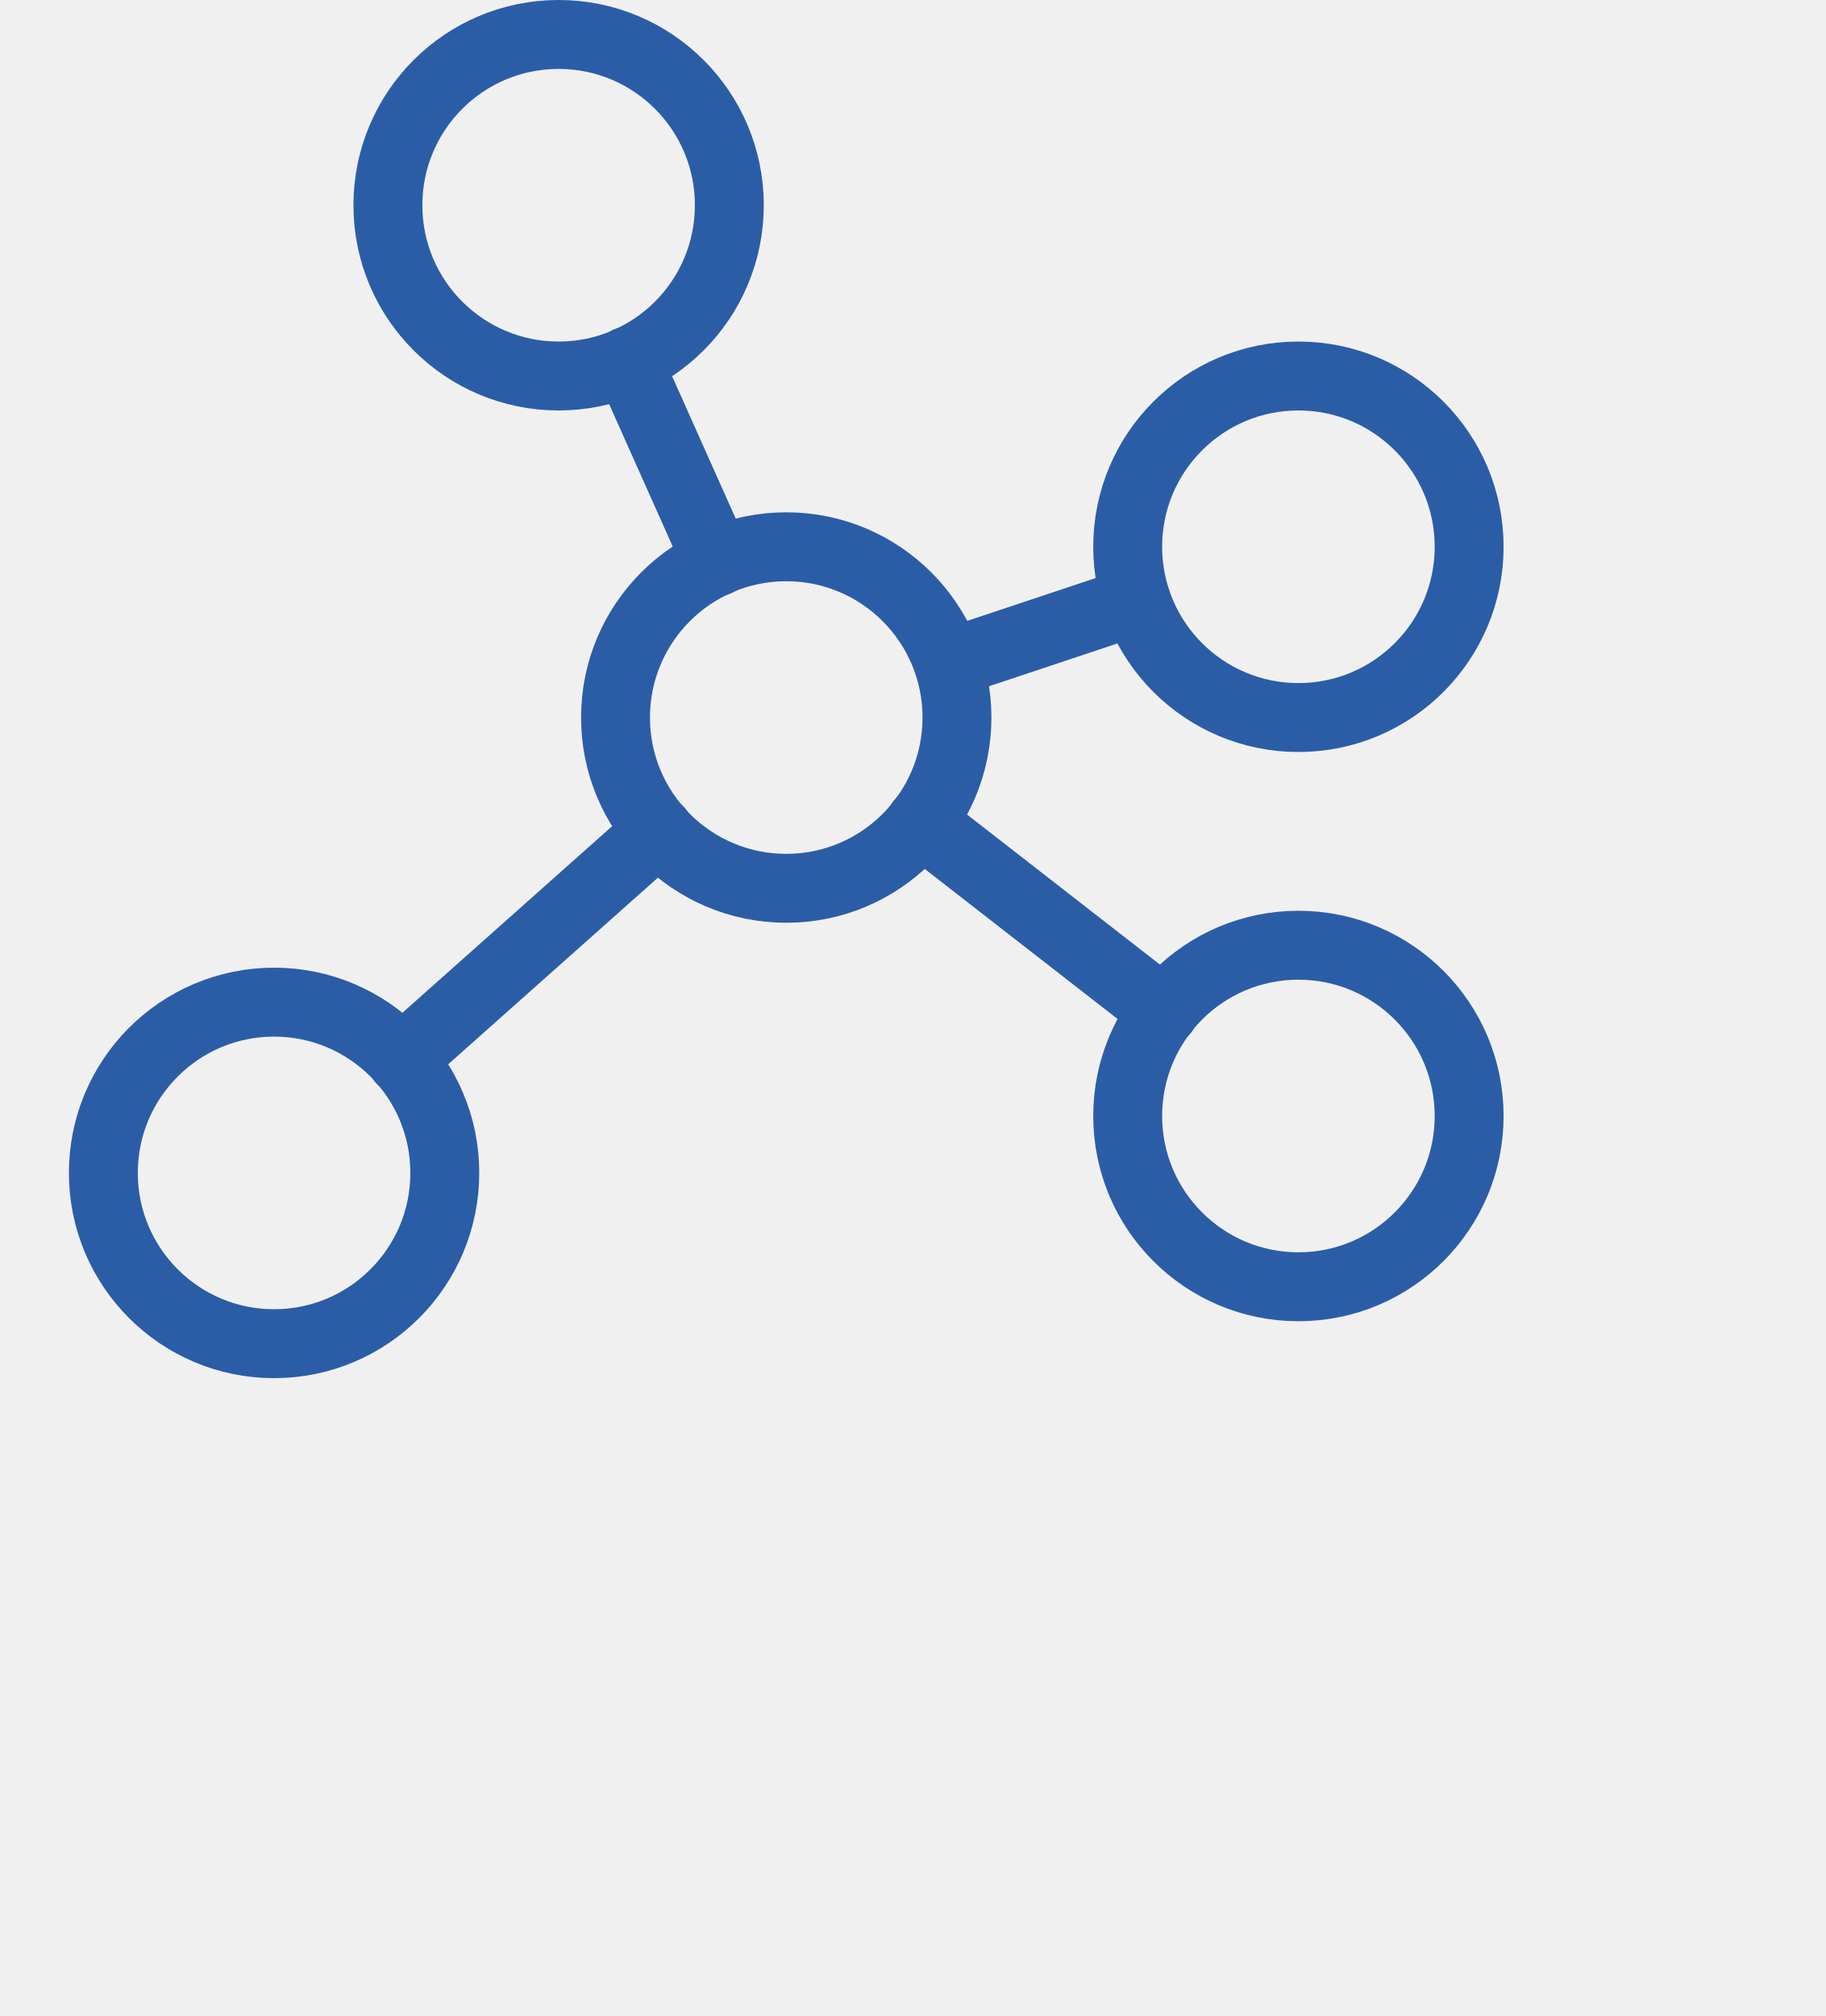
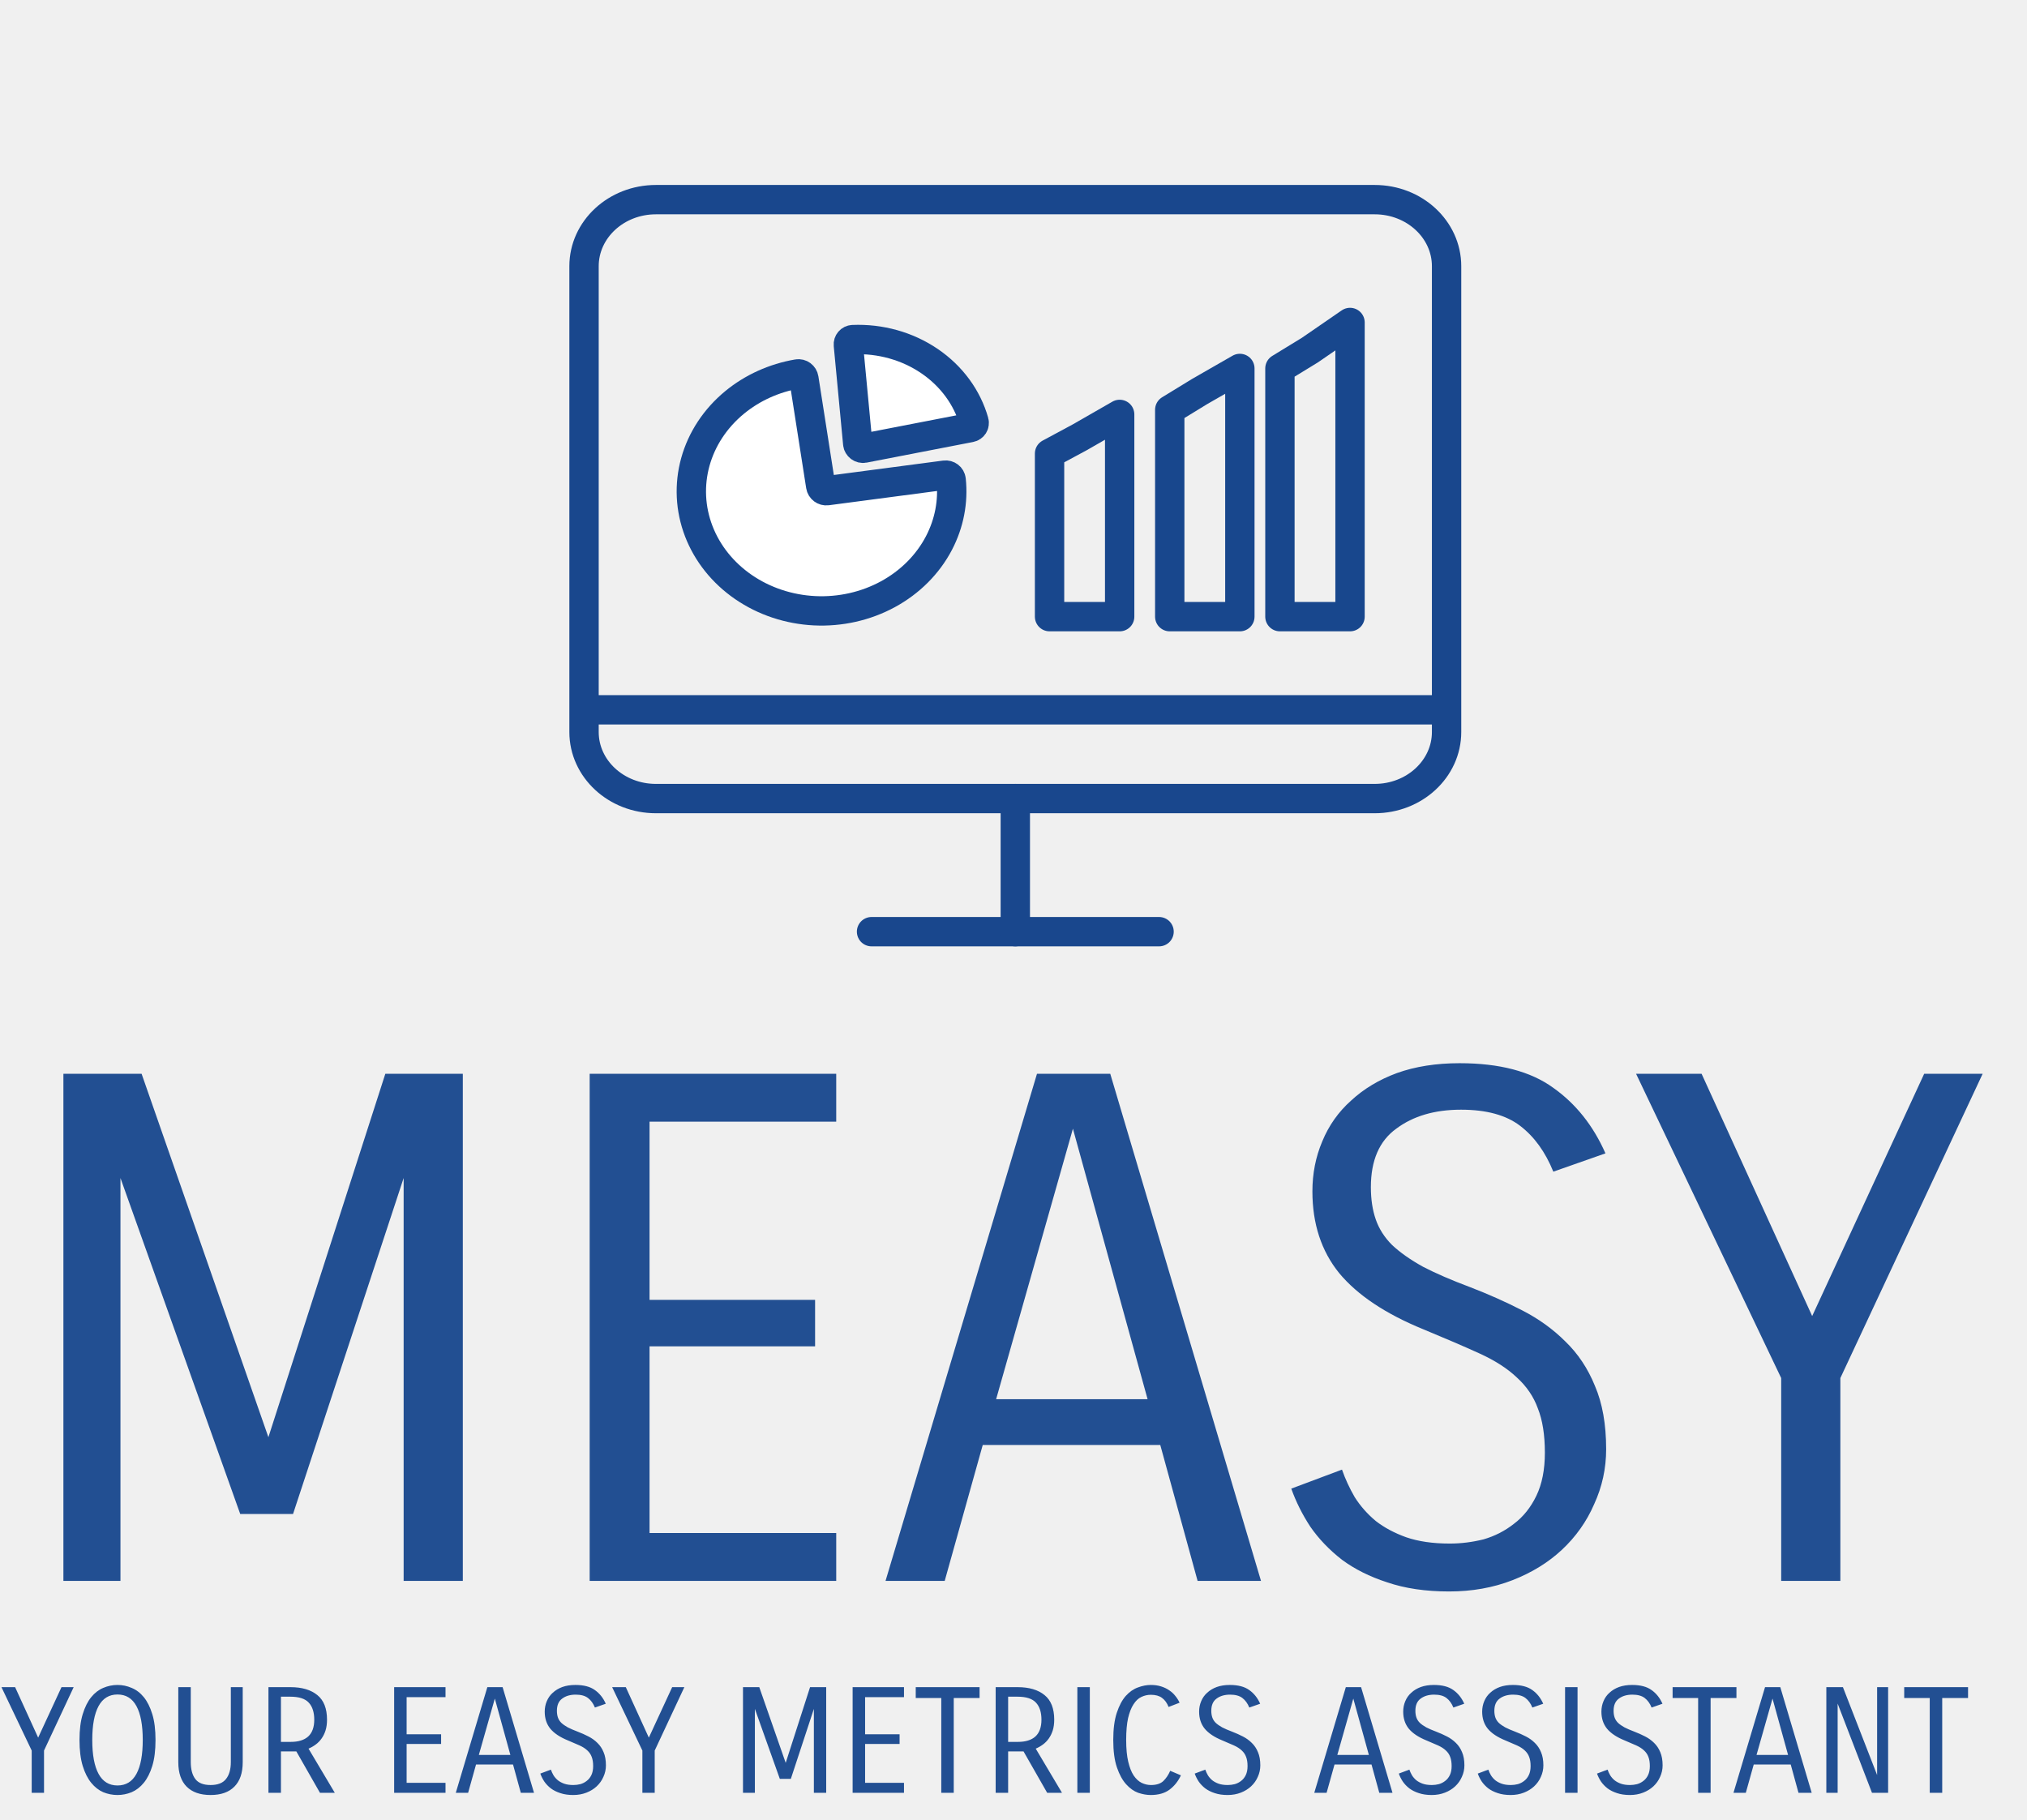
- <svg xmlns="http://www.w3.org/2000/svg" width="212" height="234" viewBox="0 0 212 234" fill="none">
-   <path d="M91.285 103.107C102.232 103.107 111.107 94.232 111.107 83.285C111.107 72.338 102.232 63.464 91.285 63.464C80.338 63.464 71.464 72.338 71.464 83.285C71.464 94.232 80.338 103.107 91.285 103.107Z" stroke="#2B5DA7" stroke-width="8" stroke-linecap="round" stroke-linejoin="round" />
-   <path d="M64.857 43.643C75.804 43.643 84.678 34.768 84.678 23.821C84.678 12.874 75.804 4 64.857 4C53.91 4 45.036 12.874 45.036 23.821C45.036 34.768 53.91 43.643 64.857 43.643Z" stroke="#2B5DA7" stroke-width="8" stroke-linecap="round" stroke-linejoin="round" />
-   <path d="M150.75 83.285C161.697 83.285 170.571 74.411 170.571 63.464C170.571 52.517 161.697 43.643 150.75 43.643C139.803 43.643 130.928 52.517 130.928 63.464C130.928 74.411 139.803 83.285 150.75 83.285Z" stroke="#2B5DA7" stroke-width="8" stroke-linecap="round" stroke-linejoin="round" />
-   <path d="M150.75 149.357C161.697 149.357 170.571 140.482 170.571 129.535C170.571 118.588 161.697 109.714 150.75 109.714C139.803 109.714 130.928 118.588 130.928 129.535C130.928 140.482 139.803 149.357 150.75 149.357Z" stroke="#2B5DA7" stroke-width="8" stroke-linecap="round" stroke-linejoin="round" />
-   <path d="M31.821 155.964C42.768 155.964 51.643 147.089 51.643 136.142C51.643 125.195 42.768 116.321 31.821 116.321C20.874 116.321 12 125.195 12 136.142C12 147.089 20.874 155.964 31.821 155.964Z" stroke="#2B5DA7" stroke-width="8" stroke-linecap="round" stroke-linejoin="round" />
-   <path d="M83.274 65.198L72.868 41.908" stroke="#2B5DA7" stroke-width="8" stroke-linecap="round" stroke-linejoin="round" />
-   <path d="M131.919 69.741L110.115 77.009" stroke="#2B5DA7" stroke-width="8" stroke-linecap="round" stroke-linejoin="round" />
-   <path d="M135.14 117.395L106.895 95.426" stroke="#2B5DA7" stroke-width="8" stroke-linecap="round" stroke-linejoin="round" />
-   <path d="M76.502 96.417L46.605 123.011" stroke="#2B5DA7" stroke-width="8" stroke-linecap="round" stroke-linejoin="round" />
+ <svg xmlns="http://www.w3.org/2000/svg" width="587" height="527" viewBox="0 0 587 527" fill="none">
+   <path d="M69.564 438.495L34.884 341.187V457.875H18.36V310.995H41.004L77.724 416.259L111.588 310.995H134.028V457.875H116.892V341.187L84.864 438.495H69.564ZM236.042 389.943H188.102V444.003H242.162V457.875H170.762V310.995H242.162V324.867H188.102V376.479H236.042V389.943ZM346.814 457.875L336.002 418.503H284.594L273.578 457.875H256.442L300.302 310.995H321.518L365.174 457.875H346.814ZM288.47 405.243H332.33L310.706 326.907L288.47 405.243ZM423.104 321.399C415.488 321.399 409.232 323.235 404.336 326.907C399.44 330.443 396.992 336.087 396.992 343.839C396.992 347.375 397.468 350.503 398.42 353.223C399.372 355.943 400.936 358.391 403.112 360.567C405.424 362.743 408.416 364.851 412.088 366.891C415.76 368.795 420.316 370.767 425.756 372.807C431.06 374.847 436.092 377.091 440.852 379.539C445.612 381.987 449.76 384.979 453.296 388.515C456.968 392.051 459.824 396.335 461.864 401.367C464.04 406.399 465.128 412.519 465.128 419.727C465.128 425.303 463.972 430.607 461.66 435.639C459.484 440.671 456.356 445.091 452.276 448.899C448.332 452.571 443.572 455.495 437.996 457.671C432.42 459.847 426.3 460.935 419.636 460.935C412.836 460.935 406.852 460.051 401.684 458.283C396.652 456.651 392.3 454.475 388.628 451.755C384.956 448.899 381.896 445.703 379.448 442.167C377.136 438.631 375.3 434.959 373.94 431.151L388.628 425.643C389.58 428.363 390.804 431.015 392.3 433.599C393.932 436.183 395.972 438.495 398.42 440.535C400.868 442.439 403.792 444.003 407.192 445.227C410.728 446.451 414.944 447.063 419.84 447.063C423.104 447.063 426.368 446.655 429.632 445.839C432.896 444.887 435.82 443.391 438.404 441.351C441.124 439.311 443.3 436.591 444.932 433.191C446.564 429.791 447.38 425.643 447.38 420.747C447.38 415.579 446.7 411.295 445.34 407.895C444.116 404.495 442.076 401.503 439.22 398.919C436.5 396.335 432.896 394.023 428.408 391.983C423.92 389.943 418.548 387.631 412.292 385.047C401.276 380.559 393.116 375.119 387.812 368.727C382.644 362.335 380.06 354.447 380.06 345.063C380.06 339.895 381.012 335.067 382.916 330.579C384.82 325.955 387.608 322.011 391.28 318.747C394.952 315.347 399.372 312.695 404.54 310.791C409.844 308.887 415.896 307.935 422.696 307.935C434.256 307.935 443.3 310.315 449.828 315.075C456.356 319.699 461.388 326.023 464.924 334.047L449.828 339.351C447.516 333.639 444.32 329.219 440.24 326.091C436.16 322.963 430.448 321.399 423.104 321.399ZM574.158 310.995L532.95 399.123V457.875H515.814V399.123L473.79 310.995H492.762L524.79 381.171L557.226 310.995H574.158Z" fill="#224F92" />
+   <path d="M21.335 488.65L12.75 507.01V519.25H9.18V507.01L0.425 488.65H4.378L11.05 503.27L17.808 488.65H21.335ZM23.021 503.95C23.021 500.975 23.333 498.482 23.956 496.47C24.58 494.43 25.401 492.787 26.421 491.54C27.441 490.293 28.603 489.401 29.906 488.862C31.238 488.296 32.612 488.012 34.029 488.012C35.446 488.012 36.806 488.296 38.109 488.862C39.441 489.401 40.616 490.293 41.636 491.54C42.656 492.787 43.478 494.43 44.101 496.47C44.725 498.482 45.036 500.975 45.036 503.95C45.036 506.925 44.725 509.432 44.101 511.472C43.478 513.484 42.656 515.113 41.636 516.36C40.616 517.607 39.441 518.513 38.109 519.08C36.777 519.618 35.417 519.888 34.029 519.888C32.612 519.888 31.238 519.618 29.906 519.08C28.603 518.513 27.441 517.607 26.421 516.36C25.401 515.113 24.58 513.484 23.956 511.472C23.333 509.432 23.021 506.925 23.021 503.95ZM26.719 503.95C26.719 508.257 27.328 511.529 28.546 513.767C29.765 516.006 31.592 517.125 34.029 517.125C36.466 517.125 38.293 516.006 39.511 513.767C40.73 511.529 41.339 508.257 41.339 503.95C41.339 499.643 40.73 496.371 39.511 494.132C38.293 491.894 36.466 490.775 34.029 490.775C31.592 490.775 29.765 491.894 28.546 494.132C27.328 496.371 26.719 499.643 26.719 503.95ZM55.245 488.65V510.325C55.245 512.45 55.684 514.093 56.562 515.255C57.441 516.417 58.914 516.997 60.983 516.997C63.051 516.997 64.538 516.417 65.445 515.255C66.38 514.093 66.847 512.45 66.847 510.325V488.65H70.29V510.367C70.29 513.484 69.483 515.85 67.868 517.465C66.281 519.08 63.986 519.888 60.983 519.888C57.979 519.888 55.67 519.08 54.055 517.465C52.44 515.85 51.633 513.484 51.633 510.367V488.65H55.245ZM92.661 519.25L85.819 507.265H81.356V519.25H77.743V488.65H84.118C87.433 488.65 90.026 489.415 91.896 490.945C93.766 492.447 94.701 494.827 94.701 498.085C94.701 499.247 94.559 500.281 94.276 501.187C93.993 502.066 93.61 502.845 93.129 503.525C92.647 504.205 92.08 504.786 91.428 505.267C90.777 505.749 90.083 506.146 89.346 506.457L96.954 519.25H92.661ZM81.356 491.412V504.502H84.204C86.413 504.502 88.099 503.978 89.261 502.93C90.423 501.853 91.004 500.238 91.004 498.085C91.004 495.932 90.479 494.288 89.431 493.155C88.383 491.993 86.598 491.412 84.076 491.412H81.356ZM127.742 505.097H117.755V516.36H129.017V519.25H114.142V488.65H129.017V491.54H117.755V502.292H127.742V505.097ZM150.82 519.25L148.567 511.047H137.857L135.562 519.25H131.992L141.13 488.65H145.55L154.645 519.25H150.82ZM138.665 508.285H147.802L143.297 491.965L138.665 508.285ZM166.714 490.817C165.127 490.817 163.824 491.2 162.804 491.965C161.784 492.702 161.274 493.877 161.274 495.492C161.274 496.229 161.373 496.881 161.571 497.447C161.769 498.014 162.095 498.524 162.549 498.977C163.03 499.431 163.654 499.87 164.419 500.295C165.184 500.692 166.133 501.102 167.266 501.527C168.371 501.952 169.419 502.42 170.411 502.93C171.403 503.44 172.267 504.063 173.004 504.8C173.769 505.537 174.364 506.429 174.789 507.477C175.242 508.526 175.469 509.801 175.469 511.302C175.469 512.464 175.228 513.569 174.746 514.617C174.293 515.666 173.641 516.587 172.791 517.38C171.969 518.145 170.978 518.754 169.816 519.207C168.654 519.661 167.379 519.888 165.991 519.888C164.574 519.888 163.328 519.703 162.251 519.335C161.203 518.995 160.296 518.542 159.531 517.975C158.766 517.38 158.129 516.714 157.619 515.977C157.137 515.241 156.754 514.476 156.471 513.682L159.531 512.535C159.729 513.102 159.984 513.654 160.296 514.192C160.636 514.731 161.061 515.212 161.571 515.637C162.081 516.034 162.69 516.36 163.399 516.615C164.135 516.87 165.014 516.997 166.034 516.997C166.714 516.997 167.394 516.912 168.074 516.742C168.754 516.544 169.363 516.232 169.901 515.807C170.468 515.382 170.921 514.816 171.261 514.107C171.601 513.399 171.771 512.535 171.771 511.515C171.771 510.438 171.629 509.546 171.346 508.837C171.091 508.129 170.666 507.506 170.071 506.967C169.504 506.429 168.754 505.947 167.819 505.522C166.884 505.097 165.764 504.616 164.461 504.077C162.166 503.142 160.466 502.009 159.361 500.677C158.284 499.346 157.746 497.702 157.746 495.747C157.746 494.671 157.944 493.665 158.341 492.73C158.738 491.767 159.319 490.945 160.084 490.265C160.849 489.557 161.769 489.004 162.846 488.607C163.951 488.211 165.212 488.012 166.629 488.012C169.037 488.012 170.921 488.508 172.281 489.5C173.641 490.463 174.689 491.781 175.426 493.452L172.281 494.557C171.799 493.367 171.134 492.447 170.284 491.795C169.434 491.143 168.244 490.817 166.714 490.817ZM198.183 488.65L189.598 507.01V519.25H186.028V507.01L177.273 488.65H181.226L187.898 503.27L194.656 488.65H198.183ZM225.83 515.212L218.605 494.94V519.25H215.163V488.65H219.88L227.53 510.58L234.585 488.65H239.26V519.25H235.69V494.94L229.018 515.212H225.83ZM260.513 505.097H250.526V516.36H261.788V519.25H246.913V488.65H261.788V491.54H250.526V502.292H260.513V505.097ZM283.676 491.795H276.196V519.25H272.583V491.795H265.188V488.65H283.676V491.795ZM303.252 519.25L296.409 507.265H291.947V519.25H288.334V488.65H294.709C298.024 488.65 300.617 489.415 302.487 490.945C304.357 492.447 305.292 494.827 305.292 498.085C305.292 499.247 305.15 500.281 304.867 501.187C304.583 502.066 304.201 502.845 303.719 503.525C303.238 504.205 302.671 504.786 302.019 505.267C301.368 505.749 300.673 506.146 299.937 506.457L307.544 519.25H303.252ZM291.947 491.412V504.502H294.794C297.004 504.502 298.69 503.978 299.852 502.93C301.013 501.853 301.594 500.238 301.594 498.085C301.594 495.932 301.07 494.288 300.022 493.155C298.973 491.993 297.188 491.412 294.667 491.412H291.947ZM315.604 488.65V519.25H311.992V488.65H315.604ZM341.982 514.192C341.188 515.892 340.097 517.267 338.709 518.315C337.321 519.363 335.493 519.888 333.227 519.888C332.093 519.888 330.889 519.675 329.614 519.25C328.367 518.797 327.206 517.975 326.129 516.785C325.052 515.595 324.16 513.966 323.452 511.897C322.743 509.829 322.389 507.18 322.389 503.95C322.389 500.777 322.729 498.156 323.409 496.087C324.089 494.019 324.953 492.39 326.002 491.2C327.078 490.01 328.254 489.188 329.529 488.735C330.804 488.253 332.051 488.012 333.269 488.012C334.374 488.012 335.366 488.154 336.244 488.437C337.151 488.721 337.944 489.103 338.624 489.585C339.304 490.038 339.885 490.577 340.367 491.2C340.877 491.823 341.287 492.475 341.599 493.155L338.412 494.387C337.958 493.226 337.321 492.347 336.499 491.752C335.706 491.157 334.629 490.86 333.269 490.86C332.306 490.86 331.385 491.072 330.507 491.497C329.657 491.894 328.906 492.602 328.254 493.622C327.602 494.614 327.078 495.946 326.682 497.617C326.313 499.289 326.129 501.4 326.129 503.95C326.129 506.472 326.327 508.568 326.724 510.24C327.121 511.912 327.645 513.243 328.297 514.235C328.977 515.227 329.742 515.935 330.592 516.36C331.47 516.785 332.377 516.997 333.312 516.997C334.87 516.997 336.06 516.615 336.882 515.85C337.703 515.057 338.369 514.065 338.879 512.875L341.982 514.192ZM356.22 490.817C354.634 490.817 353.33 491.2 352.31 491.965C351.29 492.702 350.78 493.877 350.78 495.492C350.78 496.229 350.88 496.881 351.078 497.447C351.276 498.014 351.602 498.524 352.055 498.977C352.537 499.431 353.16 499.87 353.925 500.295C354.69 500.692 355.64 501.102 356.773 501.527C357.878 501.952 358.926 502.42 359.918 502.93C360.91 503.44 361.774 504.063 362.51 504.8C363.275 505.537 363.87 506.429 364.295 507.477C364.749 508.526 364.975 509.801 364.975 511.302C364.975 512.464 364.735 513.569 364.253 514.617C363.8 515.666 363.148 516.587 362.298 517.38C361.476 518.145 360.485 518.754 359.323 519.207C358.161 519.661 356.886 519.888 355.498 519.888C354.081 519.888 352.835 519.703 351.758 519.335C350.71 518.995 349.803 518.542 349.038 517.975C348.273 517.38 347.635 516.714 347.125 515.977C346.644 515.241 346.261 514.476 345.978 513.682L349.038 512.535C349.236 513.102 349.491 513.654 349.803 514.192C350.143 514.731 350.568 515.212 351.078 515.637C351.588 516.034 352.197 516.36 352.905 516.615C353.642 516.87 354.52 516.997 355.54 516.997C356.22 516.997 356.9 516.912 357.58 516.742C358.26 516.544 358.87 516.232 359.408 515.807C359.975 515.382 360.428 514.816 360.768 514.107C361.108 513.399 361.278 512.535 361.278 511.515C361.278 510.438 361.136 509.546 360.853 508.837C360.598 508.129 360.173 507.506 359.578 506.967C359.011 506.429 358.26 505.947 357.325 505.522C356.39 505.097 355.271 504.616 353.968 504.077C351.673 503.142 349.973 502.009 348.868 500.677C347.791 499.346 347.253 497.702 347.253 495.747C347.253 494.671 347.451 493.665 347.848 492.73C348.245 491.767 348.825 490.945 349.59 490.265C350.355 489.557 351.276 489.004 352.353 488.607C353.458 488.211 354.719 488.012 356.135 488.012C358.544 488.012 360.428 488.508 361.788 489.5C363.148 490.463 364.196 491.781 364.933 493.452L361.788 494.557C361.306 493.367 360.64 492.447 359.79 491.795C358.94 491.143 357.75 490.817 356.22 490.817ZM399.428 519.25L397.176 511.047H386.466L384.171 519.25H380.601L389.738 488.65H394.158L403.253 519.25H399.428ZM387.273 508.285H396.411L391.906 491.965L387.273 508.285ZM415.322 490.817C413.735 490.817 412.432 491.2 411.412 491.965C410.392 492.702 409.882 493.877 409.882 495.492C409.882 496.229 409.981 496.881 410.179 497.447C410.378 498.014 410.704 498.524 411.157 498.977C411.639 499.431 412.262 499.87 413.027 500.295C413.792 500.692 414.741 501.102 415.874 501.527C416.979 501.952 418.028 502.42 419.019 502.93C420.011 503.44 420.875 504.063 421.612 504.8C422.377 505.537 422.972 506.429 423.397 507.477C423.85 508.526 424.077 509.801 424.077 511.302C424.077 512.464 423.836 513.569 423.354 514.617C422.901 515.666 422.249 516.587 421.399 517.38C420.578 518.145 419.586 518.754 418.424 519.207C417.263 519.661 415.988 519.888 414.599 519.888C413.183 519.888 411.936 519.703 410.859 519.335C409.811 518.995 408.904 518.542 408.139 517.975C407.374 517.38 406.737 516.714 406.227 515.977C405.745 515.241 405.363 514.476 405.079 513.682L408.139 512.535C408.338 513.102 408.593 513.654 408.904 514.192C409.244 514.731 409.669 515.212 410.179 515.637C410.689 516.034 411.299 516.36 412.007 516.615C412.744 516.87 413.622 516.997 414.642 516.997C415.322 516.997 416.002 516.912 416.682 516.742C417.362 516.544 417.971 516.232 418.509 515.807C419.076 515.382 419.529 514.816 419.869 514.107C420.209 513.399 420.379 512.535 420.379 511.515C420.379 510.438 420.238 509.546 419.954 508.837C419.699 508.129 419.274 507.506 418.679 506.967C418.113 506.429 417.362 505.947 416.427 505.522C415.492 505.097 414.373 504.616 413.069 504.077C410.774 503.142 409.074 502.009 407.969 500.677C406.893 499.346 406.354 497.702 406.354 495.747C406.354 494.671 406.553 493.665 406.949 492.73C407.346 491.767 407.927 490.945 408.692 490.265C409.457 489.557 410.378 489.004 411.454 488.607C412.559 488.211 413.82 488.012 415.237 488.012C417.645 488.012 419.529 488.508 420.889 489.5C422.249 490.463 423.298 491.781 424.034 493.452L420.889 494.557C420.408 493.367 419.742 492.447 418.892 491.795C418.042 491.143 416.852 490.817 415.322 490.817ZM438.191 490.817C436.604 490.817 435.301 491.2 434.281 491.965C433.261 492.702 432.751 493.877 432.751 495.492C432.751 496.229 432.85 496.881 433.048 497.447C433.246 498.014 433.572 498.524 434.026 498.977C434.507 499.431 435.131 499.87 435.896 500.295C436.661 500.692 437.61 501.102 438.743 501.527C439.848 501.952 440.896 502.42 441.888 502.93C442.88 503.44 443.744 504.063 444.481 504.8C445.246 505.537 445.841 506.429 446.266 507.477C446.719 508.526 446.946 509.801 446.946 511.302C446.946 512.464 446.705 513.569 446.223 514.617C445.77 515.666 445.118 516.587 444.268 517.38C443.446 518.145 442.455 518.754 441.293 519.207C440.131 519.661 438.856 519.888 437.468 519.888C436.051 519.888 434.805 519.703 433.728 519.335C432.68 518.995 431.773 518.542 431.008 517.975C430.243 517.38 429.606 516.714 429.096 515.977C428.614 515.241 428.231 514.476 427.948 513.682L431.008 512.535C431.206 513.102 431.461 513.654 431.773 514.192C432.113 514.731 432.538 515.212 433.048 515.637C433.558 516.034 434.167 516.36 434.876 516.615C435.612 516.87 436.491 516.997 437.511 516.997C438.191 516.997 438.871 516.912 439.551 516.742C440.231 516.544 440.84 516.232 441.378 515.807C441.945 515.382 442.398 514.816 442.738 514.107C443.078 513.399 443.248 512.535 443.248 511.515C443.248 510.438 443.106 509.546 442.823 508.837C442.568 508.129 442.143 507.506 441.548 506.967C440.981 506.429 440.231 505.947 439.296 505.522C438.361 505.097 437.241 504.616 435.938 504.077C433.643 503.142 431.943 502.009 430.838 500.677C429.761 499.346 429.223 497.702 429.223 495.747C429.223 494.671 429.421 493.665 429.818 492.73C430.215 491.767 430.796 490.945 431.561 490.265C432.326 489.557 433.246 489.004 434.323 488.607C435.428 488.211 436.689 488.012 438.106 488.012C440.514 488.012 442.398 488.508 443.758 489.5C445.118 490.463 446.166 491.781 446.903 493.452L443.758 494.557C443.276 493.367 442.611 492.447 441.761 491.795C440.911 491.143 439.721 490.817 438.191 490.817ZM456.842 488.65V519.25H453.229V488.65H456.842ZM472.722 490.817C471.135 490.817 469.832 491.2 468.812 491.965C467.792 492.702 467.282 493.877 467.282 495.492C467.282 496.229 467.381 496.881 467.579 497.447C467.778 498.014 468.104 498.524 468.557 498.977C469.039 499.431 469.662 499.87 470.427 500.295C471.192 500.692 472.141 501.102 473.274 501.527C474.379 501.952 475.428 502.42 476.419 502.93C477.411 503.44 478.275 504.063 479.012 504.8C479.777 505.537 480.372 506.429 480.797 507.477C481.25 508.526 481.477 509.801 481.477 511.302C481.477 512.464 481.236 513.569 480.754 514.617C480.301 515.666 479.649 516.587 478.799 517.38C477.978 518.145 476.986 518.754 475.824 519.207C474.663 519.661 473.388 519.888 471.999 519.888C470.583 519.888 469.336 519.703 468.259 519.335C467.211 518.995 466.304 518.542 465.539 517.975C464.774 517.38 464.137 516.714 463.627 515.977C463.145 515.241 462.763 514.476 462.479 513.682L465.539 512.535C465.738 513.102 465.993 513.654 466.304 514.192C466.644 514.731 467.069 515.212 467.579 515.637C468.089 516.034 468.699 516.36 469.407 516.615C470.144 516.87 471.022 516.997 472.042 516.997C472.722 516.997 473.402 516.912 474.082 516.742C474.762 516.544 475.371 516.232 475.909 515.807C476.476 515.382 476.929 514.816 477.269 514.107C477.609 513.399 477.779 512.535 477.779 511.515C477.779 510.438 477.638 509.546 477.354 508.837C477.099 508.129 476.674 507.506 476.079 506.967C475.513 506.429 474.762 505.947 473.827 505.522C472.892 505.097 471.773 504.616 470.469 504.077C468.174 503.142 466.474 502.009 465.369 500.677C464.293 499.346 463.754 497.702 463.754 495.747C463.754 494.671 463.953 493.665 464.349 492.73C464.746 491.767 465.327 490.945 466.092 490.265C466.857 489.557 467.778 489.004 468.854 488.607C469.959 488.211 471.22 488.012 472.637 488.012C475.045 488.012 476.929 488.508 478.289 489.5C479.649 490.463 480.698 491.781 481.434 493.452L478.289 494.557C477.808 493.367 477.142 492.447 476.292 491.795C475.442 491.143 474.252 490.817 472.722 490.817ZM502.858 491.795H495.378V519.25H491.766V491.795H484.371V488.65H502.858V491.795ZM520.827 519.25L518.575 511.047H507.865L505.57 519.25H502L511.137 488.65H515.557L524.652 519.25H520.827ZM508.672 508.285H517.81L513.305 491.965L508.672 508.285ZM546.783 488.65V519.25H542.108L532.163 493.41V519.25H528.891V488.65H533.693L543.596 514.107V488.65H546.783ZM569.928 491.795H562.448V519.25H558.836V491.795H551.441V488.65H569.928V491.795Z" fill="#224F92" />
+   <path d="M189.946 231.29L398.1 231.29C409.596 231.29 418.916 222.661 418.916 212.016V77.097C418.916 66.452 409.596 57.822 398.1 57.822L189.946 57.822C178.45 57.822 169.131 66.452 169.131 77.097L169.131 212.016C169.131 222.661 178.45 231.29 189.946 231.29Z" stroke="#19478D" stroke-width="8.5" stroke-linecap="round" stroke-linejoin="round" />
+   <path d="M335.654 269.839H252.392" stroke="#19478D" stroke-width="8.5" stroke-linecap="round" stroke-linejoin="round" />
+   <path d="M169.87 205.589H418.851" stroke="#19478D" stroke-width="8.5" stroke-linecap="round" stroke-linejoin="round" />
+   <path d="M294.023 231.29V269.839" stroke="#19478D" stroke-width="8.5" stroke-linecap="round" stroke-linejoin="round" />
+   <path d="M281.006 123.839C281.797 123.686 282.296 122.921 282.076 122.141C280.092 115.122 275.548 108.921 269.177 104.585C262.766 100.221 254.923 98.031 246.98 98.362C246.181 98.395 245.604 99.082 245.678 99.873L248.389 128.472C248.472 129.35 249.315 129.98 250.181 129.812L281.006 123.839Z" fill="white" stroke="#18478D" stroke-width="8.5" />
+   <path d="M273.656 137.613C274.528 137.498 275.349 138.109 275.441 138.982C276.104 145.248 274.892 151.573 271.922 157.269C268.702 163.444 263.56 168.604 257.146 172.097C250.731 175.589 243.333 177.257 235.886 176.889C228.439 176.522 221.278 174.135 215.309 170.032C209.339 165.928 204.829 160.292 202.349 153.835C199.869 147.379 199.531 140.392 201.376 133.759C203.222 127.126 207.169 121.144 212.718 116.57C217.871 112.323 224.19 109.466 230.977 108.301C231.843 108.152 232.661 108.766 232.797 109.635L237.664 140.752C237.8 141.621 238.617 142.232 239.489 142.117L273.656 137.613Z" fill="white" stroke="#18478D" stroke-width="8.5" />
+   <path d="M324.244 178.602V120.024L312.642 126.681L303.941 131.362V178.602H324.244Z" stroke="#18478D" stroke-width="8.5" stroke-linecap="round" stroke-linejoin="round" />
+   <path d="M359.051 178.603V106.712L347.449 113.368L338.747 118.693V178.603H359.051Z" stroke="#18478D" stroke-width="8.5" stroke-linecap="round" stroke-linejoin="round" />
+   <path d="M390.957 178.602V93.398L379.355 101.386L370.653 106.711V178.602H390.957Z" stroke="#18478D" stroke-width="8.5" stroke-linecap="round" stroke-linejoin="round" />
</svg>
